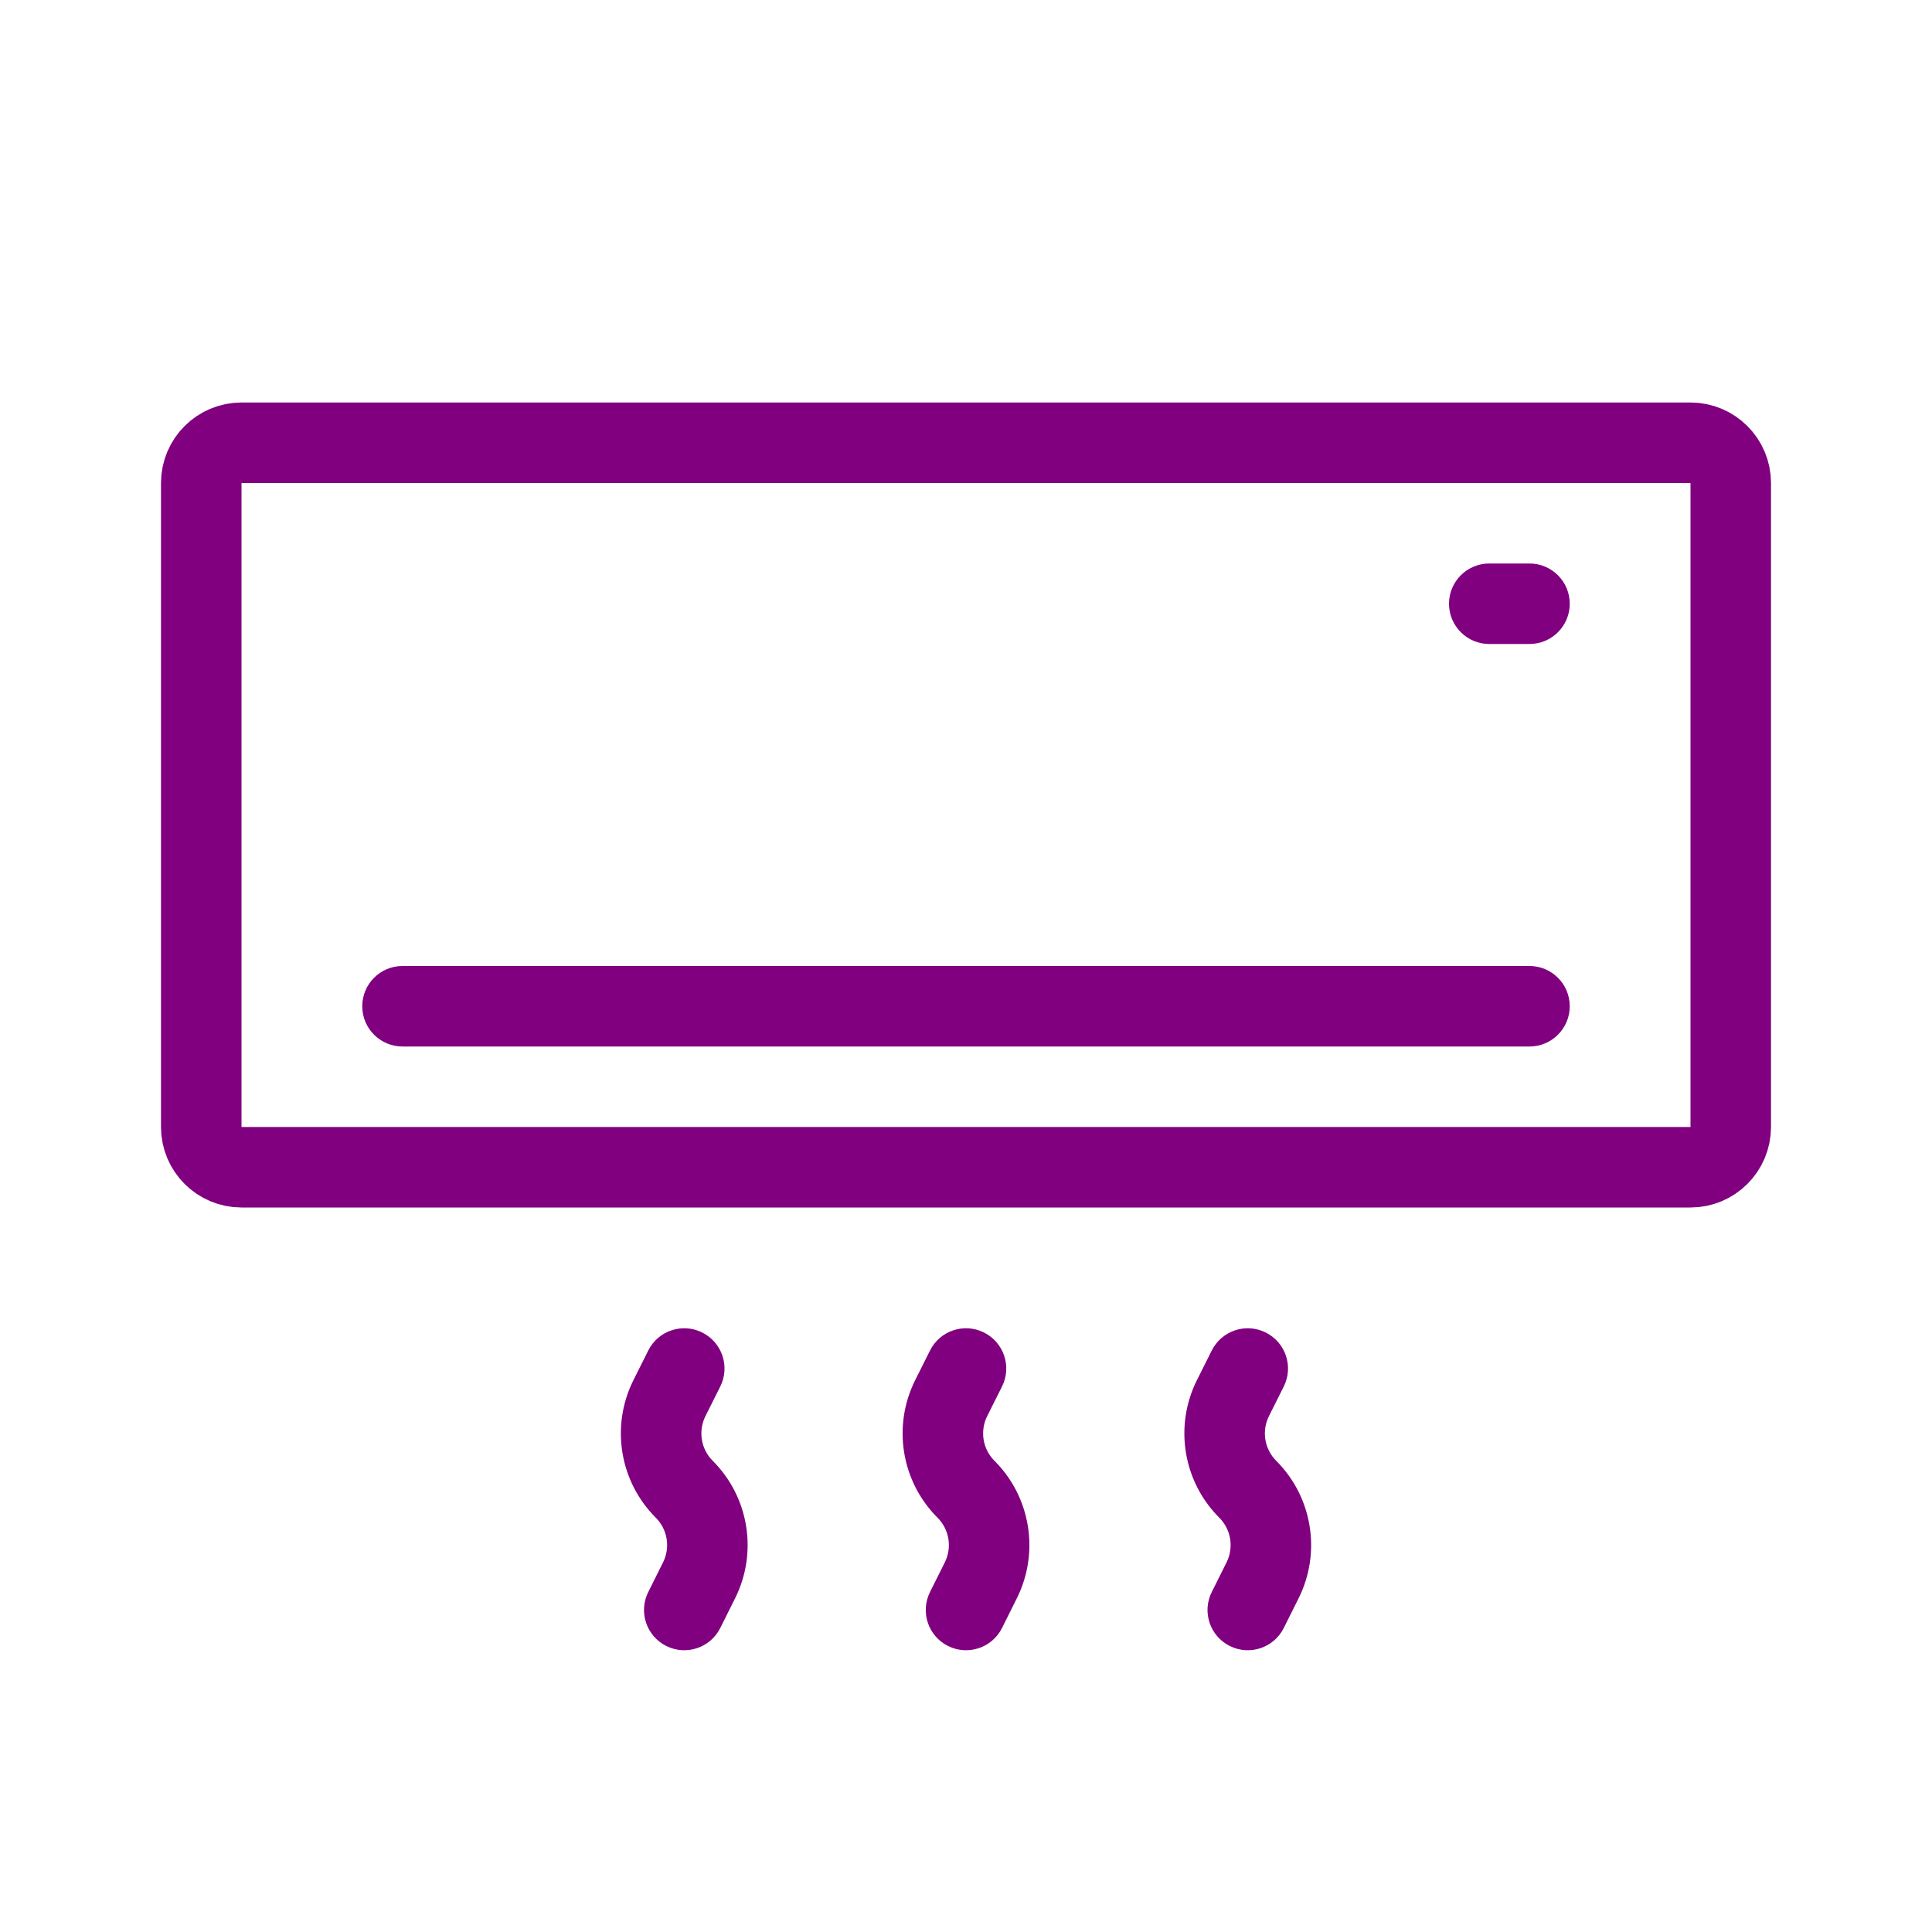
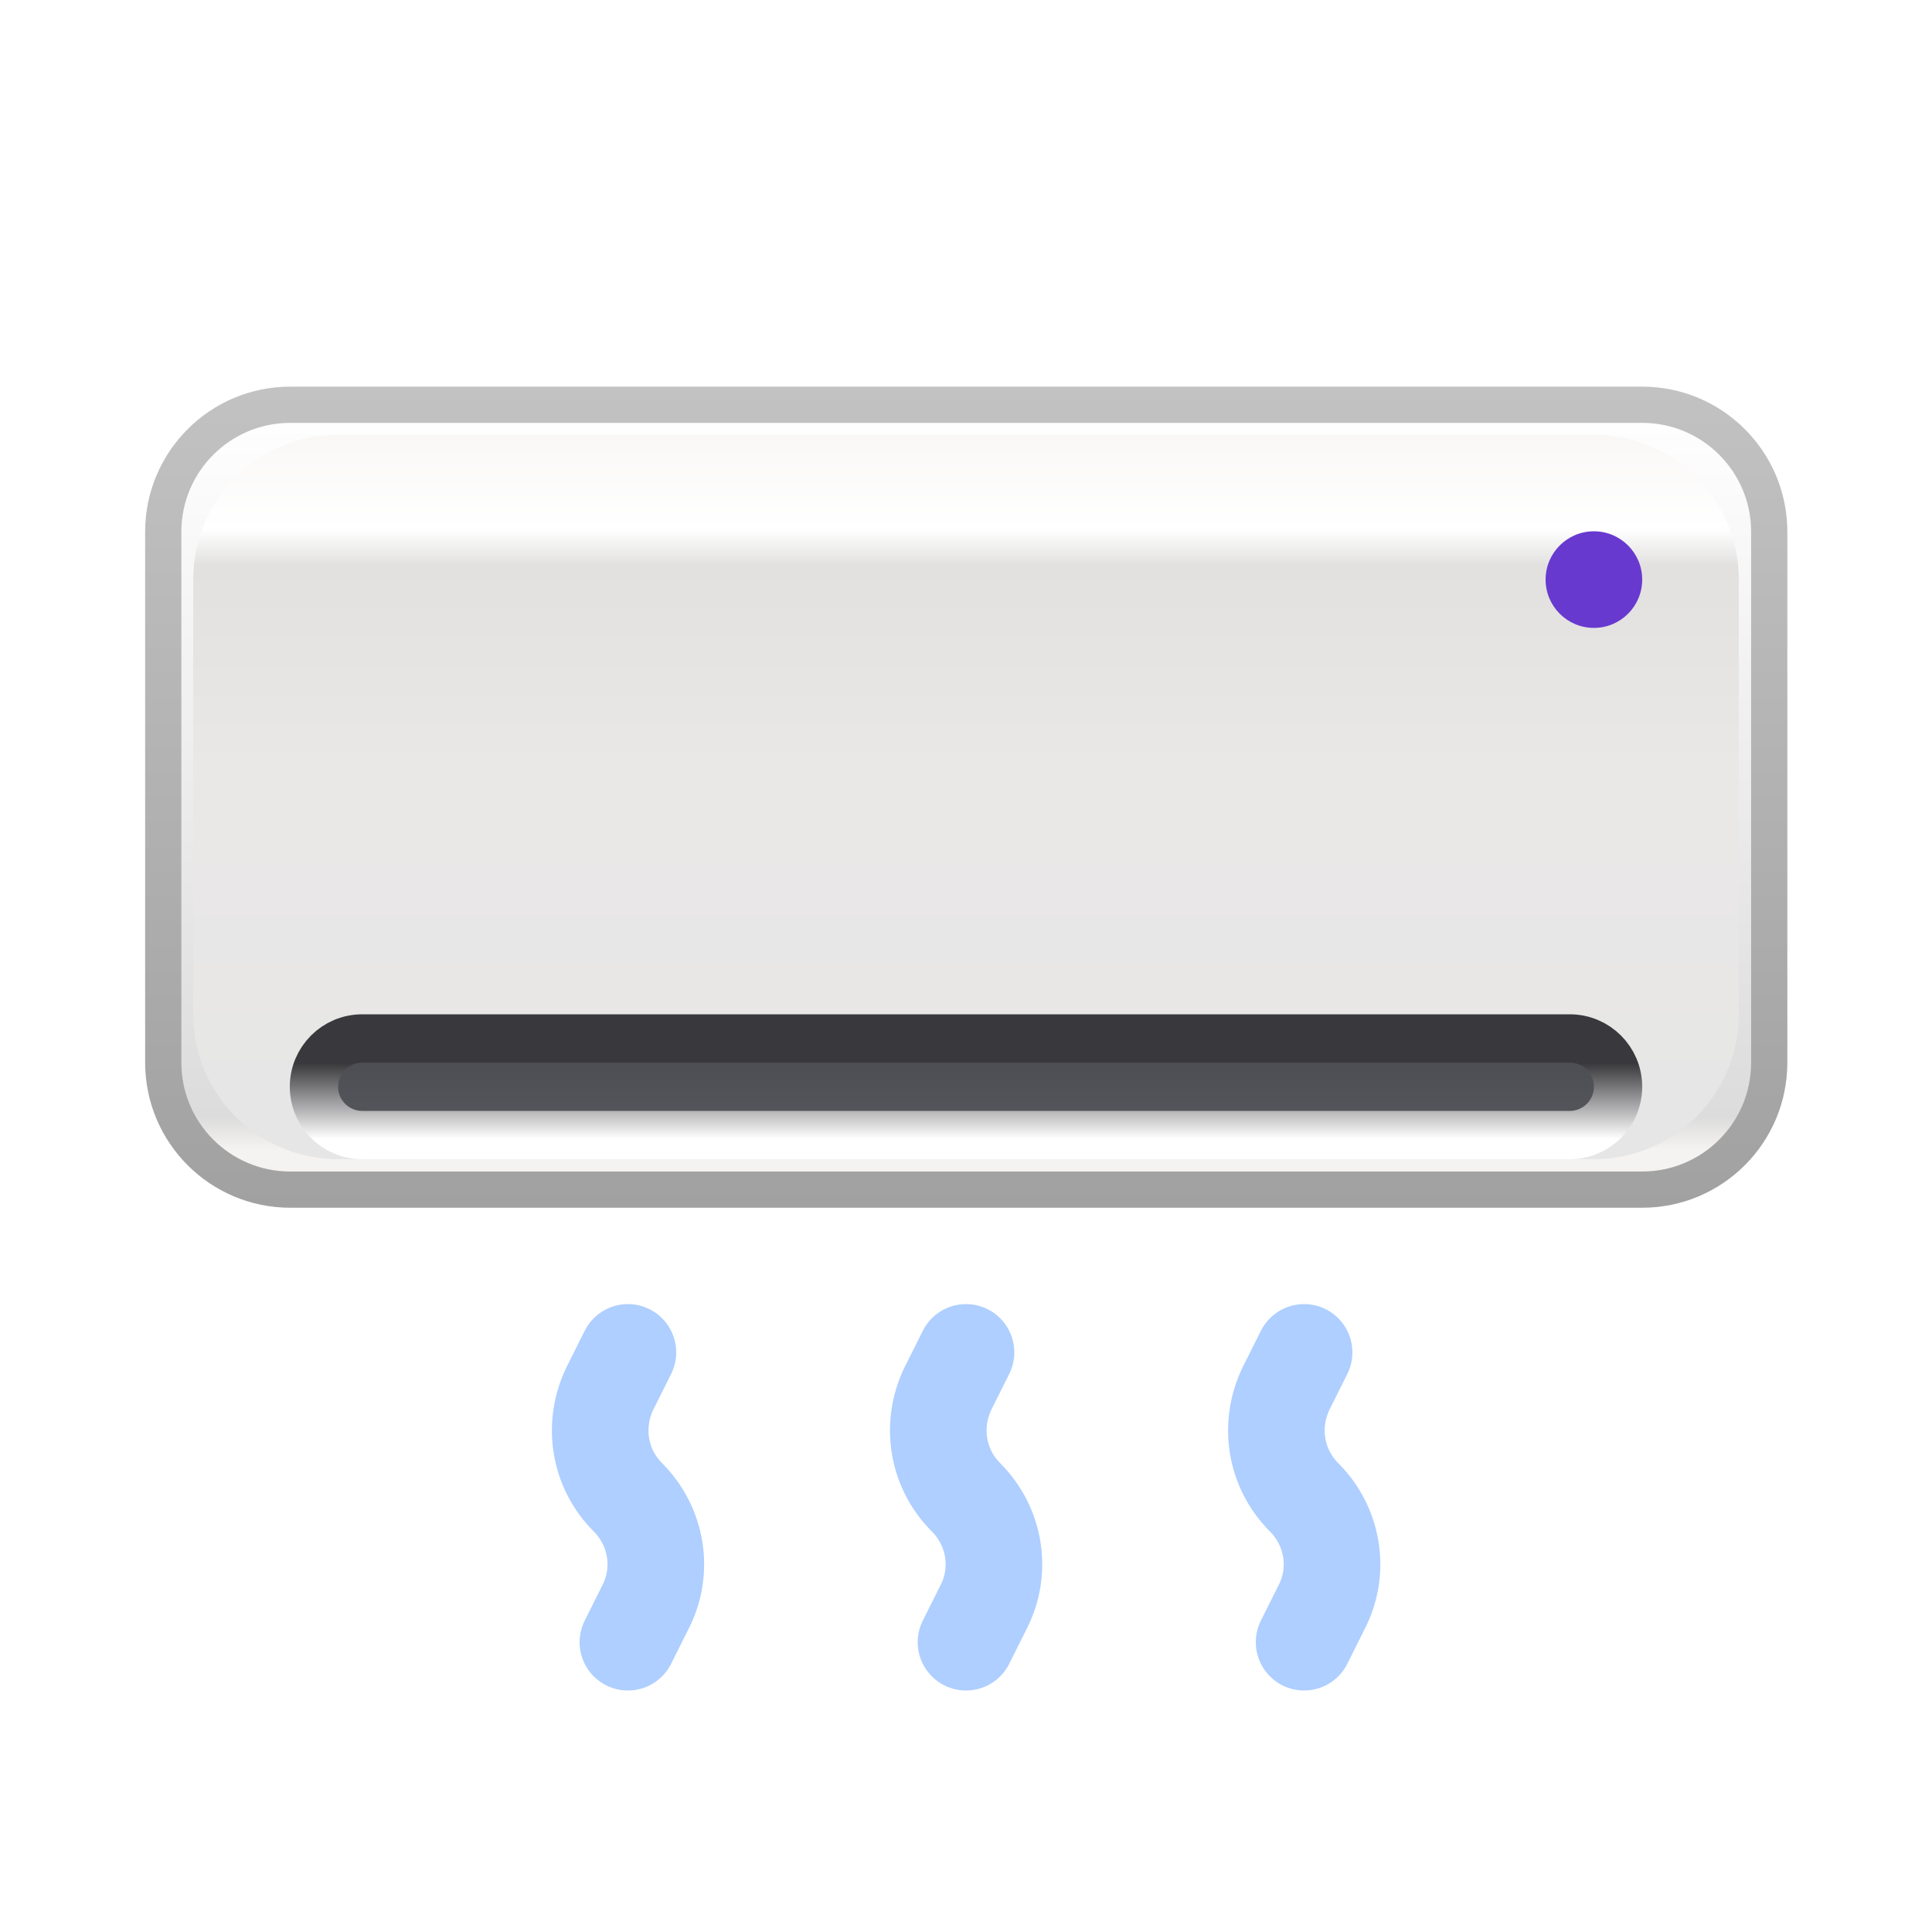
- <svg xmlns="http://www.w3.org/2000/svg" width="48" height="48" viewBox="0 0 48 48" fill="none">
-   <path d="M17.368 39.265L18.262 39.712L18.262 39.712L17.368 39.265ZM16.106 39.553C15.859 40.047 16.059 40.647 16.553 40.894C17.047 41.141 17.648 40.941 17.895 40.447L16.106 39.553ZM17.895 34.447C18.142 33.953 17.941 33.353 17.447 33.106C16.953 32.859 16.353 33.059 16.106 33.553L17.895 34.447ZM16.633 34.735L17.527 35.182L16.633 34.735ZM24.368 39.265L25.262 39.712V39.712L24.368 39.265ZM23.106 39.553C22.859 40.047 23.059 40.647 23.553 40.894C24.047 41.141 24.648 40.941 24.895 40.447L23.106 39.553ZM24.895 34.447C25.142 33.953 24.941 33.353 24.447 33.106C23.953 32.859 23.353 33.059 23.106 33.553L24.895 34.447ZM23.633 34.735L22.738 34.288V34.288L23.633 34.735ZM31.368 39.265L30.473 38.818L31.368 39.265ZM30.106 39.553C29.859 40.047 30.059 40.647 30.553 40.894C31.047 41.141 31.648 40.941 31.895 40.447L30.106 39.553ZM31.895 34.447C32.142 33.953 31.941 33.353 31.447 33.106C30.953 32.859 30.353 33.059 30.106 33.553L31.895 34.447ZM30.633 34.735L29.738 34.288V34.288L30.633 34.735ZM16.473 38.818L16.106 39.553L17.895 40.447L18.262 39.712L16.473 38.818ZM16.106 33.553L15.738 34.288L17.527 35.182L17.895 34.447L16.106 33.553ZM15.738 34.288C15.168 35.428 15.391 36.806 16.293 37.707L17.707 36.293C17.414 36 17.342 35.553 17.527 35.182L15.738 34.288ZM18.262 39.712C18.832 38.572 18.609 37.194 17.707 36.293L16.293 37.707C16.586 38 16.658 38.447 16.473 38.818L18.262 39.712ZM23.473 38.818L23.106 39.553L24.895 40.447L25.262 39.712L23.473 38.818ZM23.106 33.553L22.738 34.288L24.527 35.182L24.895 34.447L23.106 33.553ZM22.738 34.288C22.168 35.428 22.391 36.806 23.293 37.707L24.707 36.293C24.414 36 24.342 35.553 24.527 35.182L22.738 34.288ZM25.262 39.712C25.832 38.572 25.609 37.194 24.707 36.293L23.293 37.707C23.586 38 23.658 38.447 23.473 38.818L25.262 39.712ZM30.473 38.818L30.106 39.553L31.895 40.447L32.262 39.712L30.473 38.818ZM30.106 33.553L29.738 34.288L31.527 35.182L31.895 34.447L30.106 33.553ZM29.738 34.288C29.168 35.428 29.391 36.806 30.293 37.707L31.707 36.293C31.414 36 31.342 35.553 31.527 35.182L29.738 34.288ZM32.262 39.712C32.832 38.572 32.609 37.194 31.707 36.293L30.293 37.707C30.586 38 30.658 38.447 30.473 38.818L32.262 39.712Z" fill="purple" />
-   <path d="M5 12C5 11.448 5.448 11 6 11H42C42.552 11 43 11.448 43 12V28C43 28.552 42.552 29 42 29H6C5.448 29 5 28.552 5 28V12Z" stroke="purple" stroke-width="2" />
-   <path d="M36 15C36 14.448 36.448 14 37 14H38C38.552 14 39 14.448 39 15C39 15.552 38.552 16 38 16H37C36.448 16 36 15.552 36 15Z" fill="purple" />
-   <path d="M9 25C9 24.448 9.448 24 10 24H38C38.552 24 39 24.448 39 25C39 25.552 38.552 26 38 26H10C9.448 26 9 25.552 9 25Z" fill="purple" />
+ <svg xmlns="http://www.w3.org/2000/svg" width="40" height="40" fill="none">
+   <rect width="33.25" height="16.25" x="3.38" y="8.38" fill="url(#paint0_linear)" stroke="url(#paint1_linear)" stroke-width=".75" rx="2.63" />
+   <rect width="32" height="15" x="4" y="9" fill="url(#paint2_linear)" rx="3" />
+   <path fill="#6839CF" d="M32 12a1 1 0 112 0 1 1 0 01-2 0z" />
+   <rect width="27" height="2" x="6.5" y="21.5" fill="url(#paint3_linear)" stroke="url(#paint4_linear)" rx="1" />
+   <path stroke="#AECFFF" stroke-linecap="round" stroke-linejoin="round" stroke-width="2" d="M13 34l.37-.74c.38-.75.23-1.66-.37-2.26-.6-.6-.74-1.5-.37-2.26L13 28m7 6l.37-.74c.38-.75.23-1.66-.37-2.26-.6-.6-.74-1.5-.37-2.26L20 28m7 6l.37-.74c.38-.75.23-1.66-.37-2.26-.6-.6-.74-1.5-.37-2.26L27 28" />
+   <defs>
+     <linearGradient id="paint0_linear" x1="20" x2="20" y1="8" y2="25" gradientUnits="userSpaceOnUse">
+       <stop offset=".02" stop-color="#fff" />
+       <stop offset=".89" stop-color="#DCDCDC" />
+       <stop offset=".93" stop-color="#F5F3F1" />
+     </linearGradient>
+     <linearGradient id="paint1_linear" x1="20" x2="20" y1="8" y2="25" gradientUnits="userSpaceOnUse">
+       <stop stop-color="#C2C2C2" />
+       <stop offset="1" stop-color="#A1A1A1" />
+     </linearGradient>
+     <linearGradient id="paint2_linear" x1="20" x2="20" y1="9" y2="24" gradientUnits="userSpaceOnUse">
+       <stop stop-color="#FAF8F7" />
+       <stop offset=".13" stop-color="#fff" />
+       <stop offset=".18" stop-color="#E2E1E0" />
+       <stop offset=".46" stop-color="#EAE8E7" />
+       <stop offset="1" stop-color="#E6E6E6" />
+     </linearGradient>
+     <linearGradient id="paint3_linear" x1="15.92" x2="15.92" y1="24" y2="21" gradientUnits="userSpaceOnUse">
+       <stop stop-color="#5A5B61" />
+       <stop offset="1" stop-color="#47484C" />
+     </linearGradient>
+     <linearGradient id="paint4_linear" x1="20" x2="20" y1="21" y2="24" gradientUnits="userSpaceOnUse">
+       <stop offset=".34" stop-color="#39393D" />
+       <stop offset=".86" stop-color="#fff" />
+     </linearGradient>
+   </defs>
</svg>
